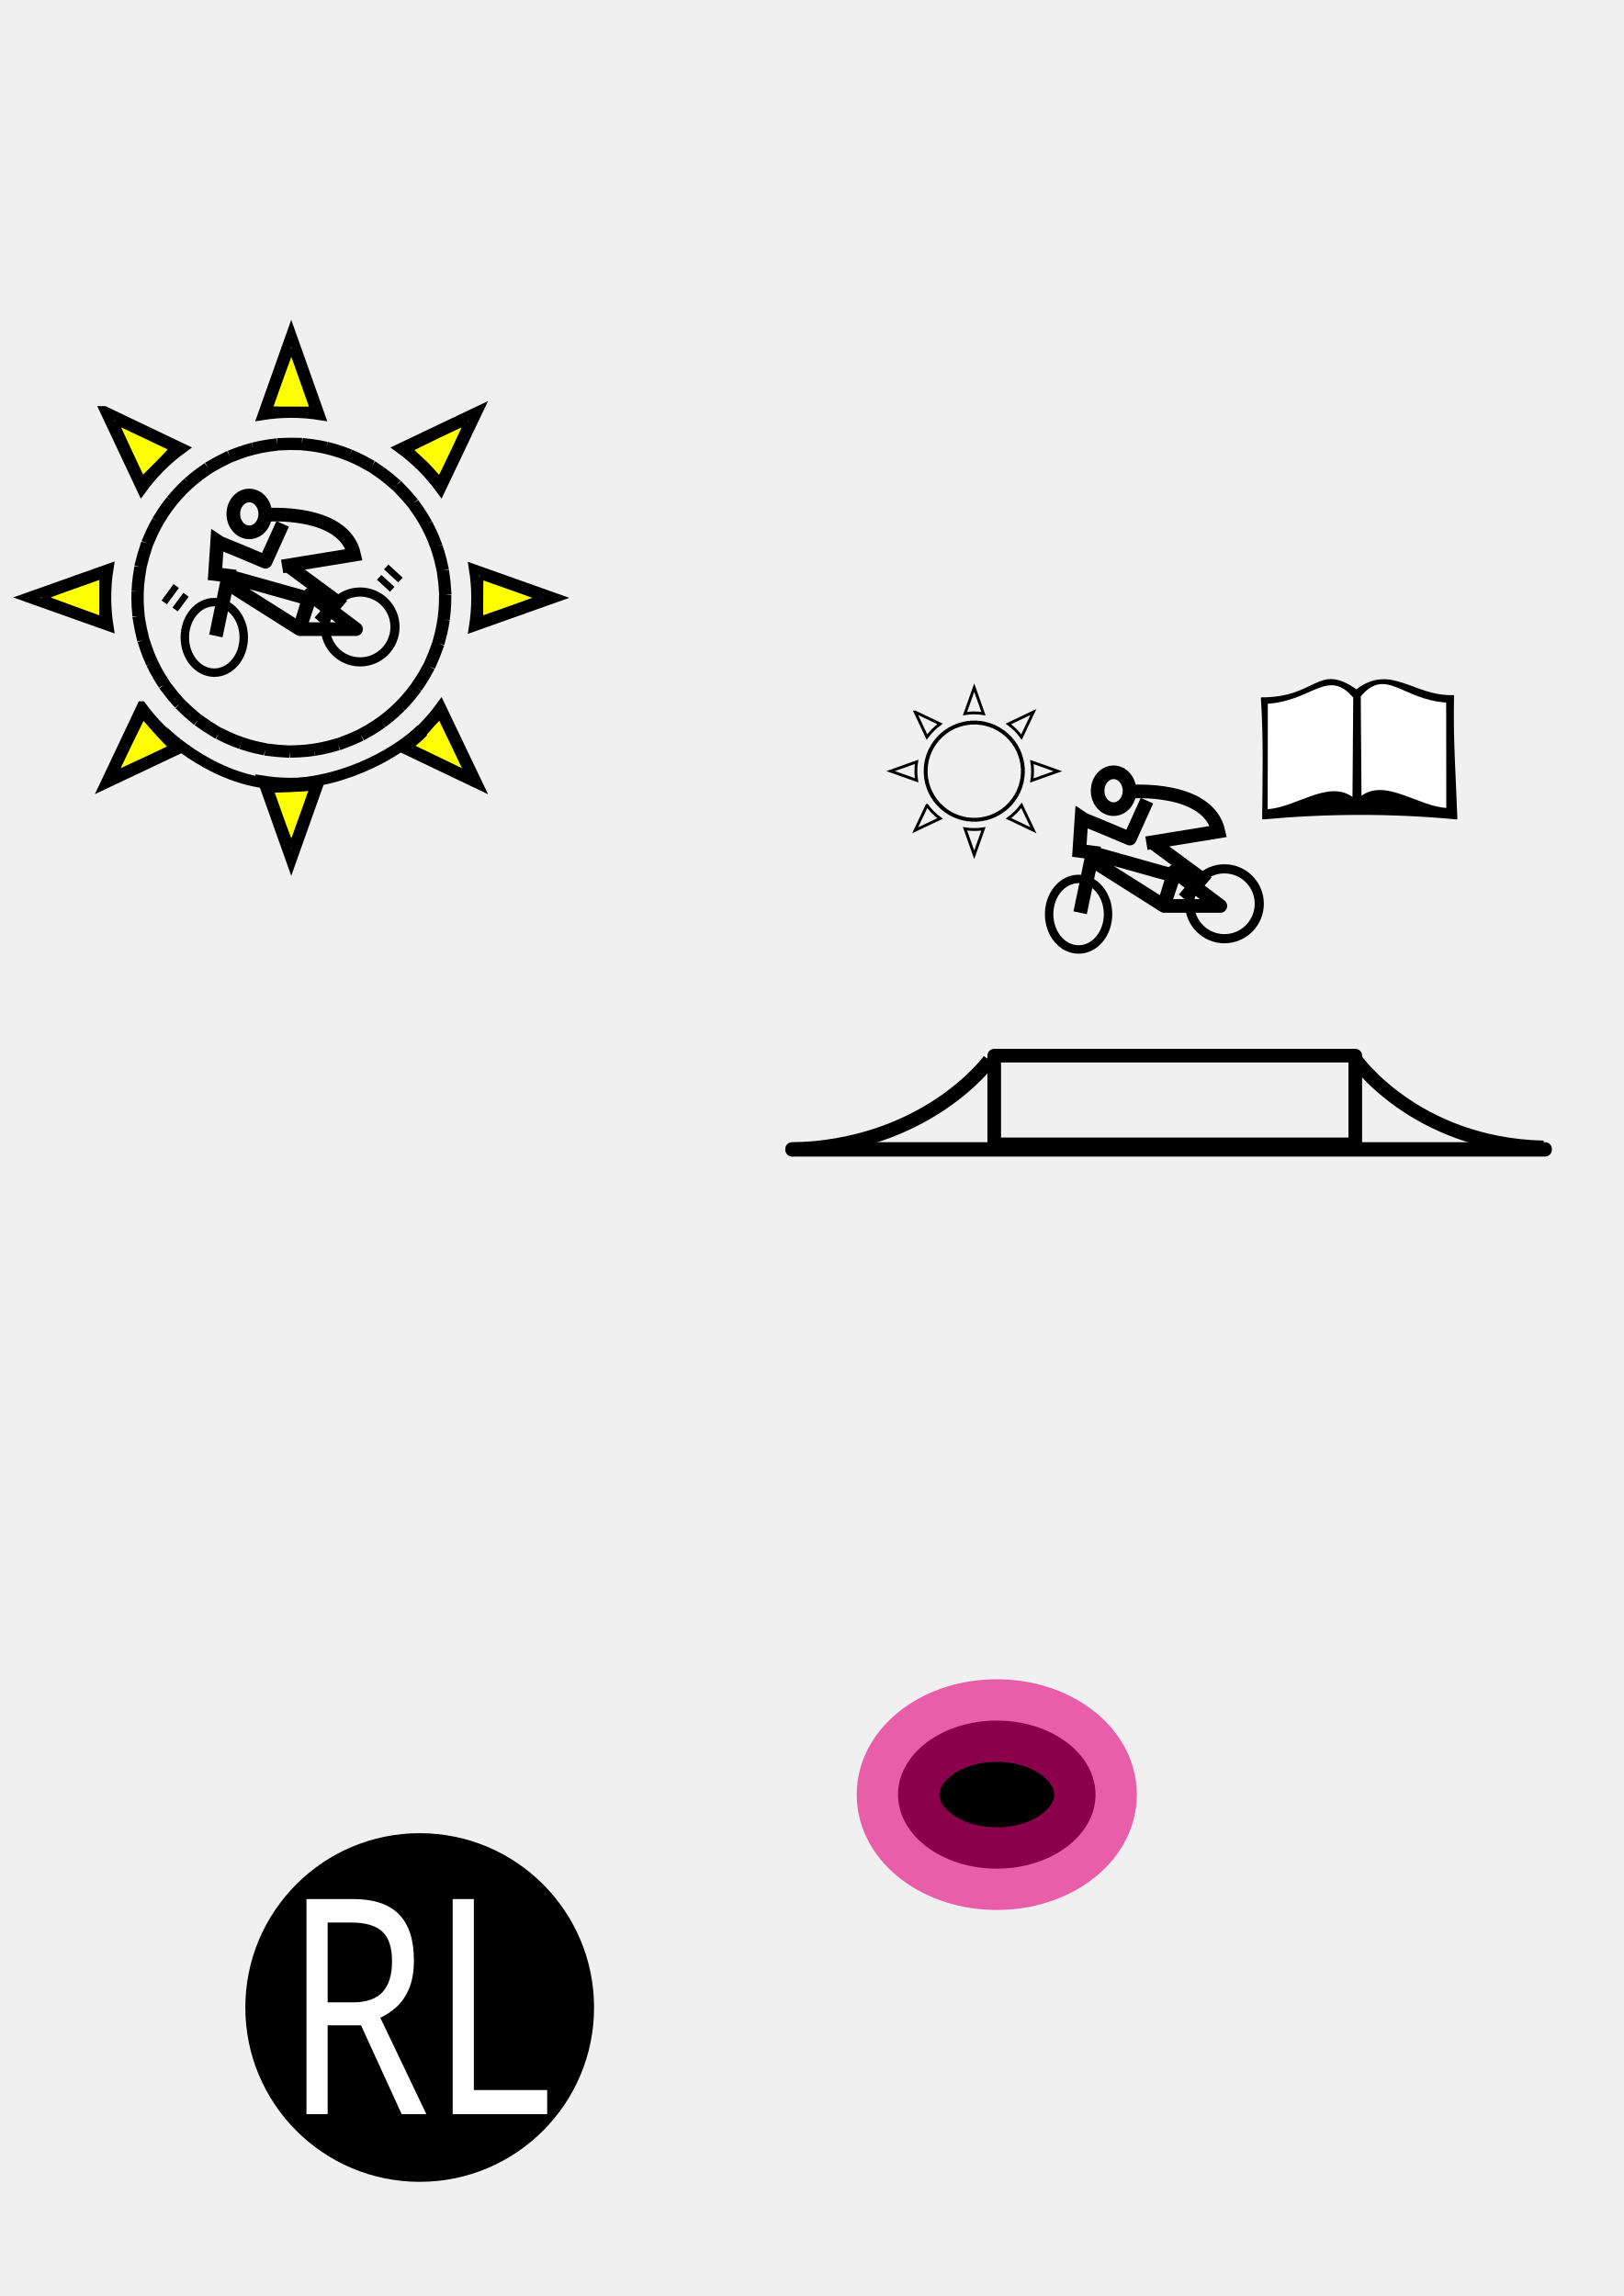
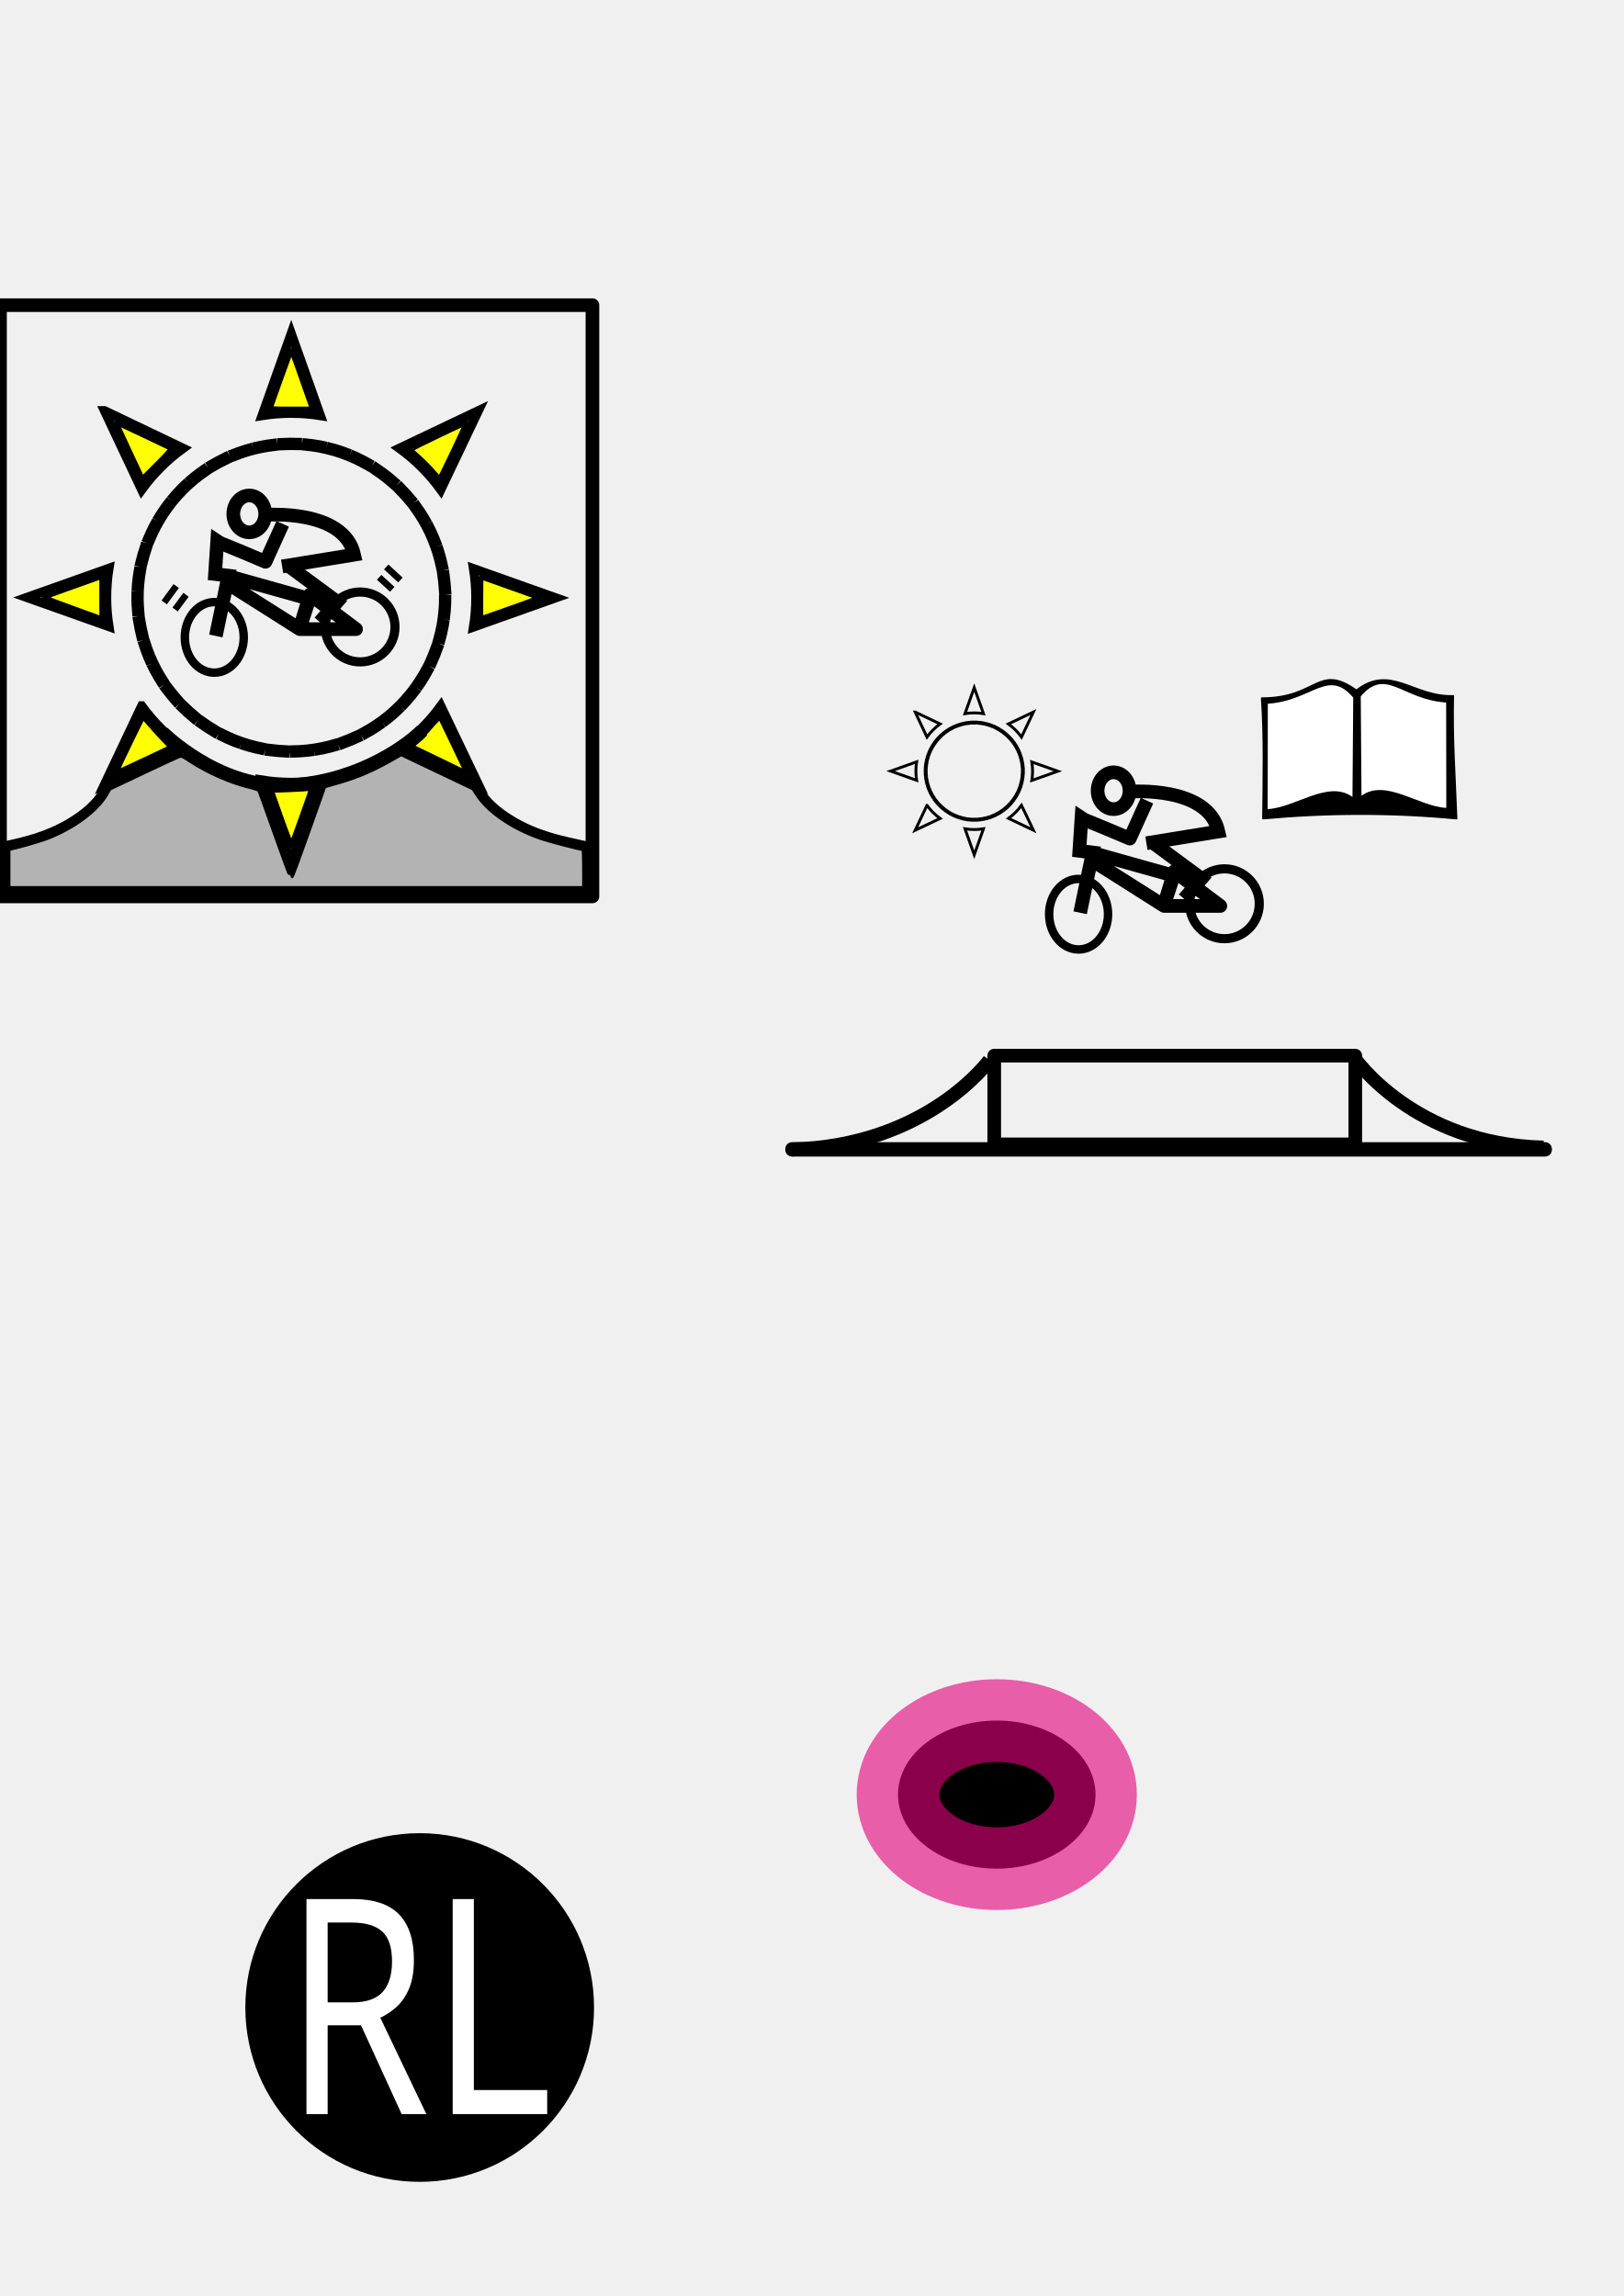
<svg xmlns="http://www.w3.org/2000/svg" width="210mm" height="297mm" viewBox="0 0 744.094 1052.362" id="svg2" version="1.1">
  <defs id="defs4" />
  <g id="layer1">
    <circle style="fill:#000000;stroke-width:14.7;stroke-miterlimit:4;stroke-dasharray:none" id="path4198" cx="192.333" cy="920.133" r="79.903" />
    <text xml:space="preserve" style="font-style:normal;font-weight:normal;font-size:121.957px;line-height:125%;font-family:sans-serif;letter-spacing:0px;word-spacing:0px;fill:#ffffff;fill-opacity:1;stroke:none;stroke-width:1px;stroke-linecap:butt;stroke-linejoin:miter;stroke-opacity:1" x="147.189" y="855.867" id="text4200" transform="scale(0.8832421,1.132192)">
      <tspan id="tspan4202" x="147.189" y="855.867">RL</tspan>
    </text>
    <ellipse style="opacity:0.342;fill:none;stroke:#000000;stroke-width:0.125;stroke-miterlimit:4;stroke-dasharray:none;stroke-opacity:0" id="path5112" cx="512.299" cy="833.866" rx="57.629" ry="102.53" />
    <ellipse style="opacity:1;fill:#000000;stroke:#e3007c;stroke-width:37.875;stroke-miterlimit:4;stroke-dasharray:none;stroke-opacity:0.608" id="path5114" cx="456.791" cy="822.552" rx="45.255" ry="33.941" />
    <ellipse style="opacity:1;fill:none;stroke:#000000;stroke-width:3.872;stroke-miterlimit:3.9;stroke-dasharray:none;stroke-opacity:1" id="path5116" cx="494.283" cy="419.019" rx="13.5" ry="16.17" />
    <ellipse style="opacity:1;fill:none;stroke:#000000;stroke-width:4.19;stroke-miterlimit:3.9;stroke-dasharray:none;stroke-opacity:1" id="path5116-3" cx="561.125" cy="414.237" rx="15.966" ry="16.011" />
    <ellipse style="opacity:1;fill:none;stroke:#000000;stroke-width:6.25;stroke-miterlimit:3.9;stroke-dasharray:none;stroke-opacity:1" id="path5133" ry="8.438" rx="7.312" cy="362.425" cx="510.312" />
    <path style="fill:none;fill-rule:evenodd;stroke:#000000;stroke-width:6.25;stroke-linecap:butt;stroke-linejoin:miter;stroke-miterlimit:4;stroke-dasharray:none;stroke-opacity:1" d="m 517.875,362.862 c 0,0 35.75,-2.875 40.5,18.25 l -33,5.375" id="path5135" />
    <path style="fill:none;fill-rule:evenodd;stroke:#000000;stroke-width:6.25;stroke-linecap:butt;stroke-linejoin:miter;stroke-miterlimit:4;stroke-dasharray:none;stroke-opacity:1" d="m 527.75,385.862 22.875,16.875 -8,9.25" id="path5139" />
    <path style="fill:none;fill-rule:evenodd;stroke:#000000;stroke-width:6.25;stroke-linecap:butt;stroke-linejoin:miter;stroke-miterlimit:4;stroke-dasharray:none;stroke-opacity:1" d="m 495,418.362 5.75,-27.625 -6.125,-0.75 1,-15.125 3,2 -5.125,-1.75" id="path5141" />
    <path style="fill:none;fill-rule:evenodd;stroke:#000000;stroke-width:6.25;stroke-linecap:butt;stroke-linejoin:round;stroke-miterlimit:4;stroke-dasharray:none;stroke-opacity:1" d="m 496.75,375.737 c 1,0.125 21,8.625 21,8.625 l 7.875,-17.375" id="path5143" />
    <path style="fill:none;fill-rule:evenodd;stroke:#000000;stroke-width:6.25;stroke-linecap:butt;stroke-linejoin:round;stroke-miterlimit:4;stroke-dasharray:none;stroke-opacity:1" d="m 502.5,395.612 31,19.625 25.75,0 -21.125,-15.875 -4.625,15.25 4.375,-13.25 -34.75,-9.75 z" id="path5145" />
    <rect style="opacity:1;fill:none;stroke:#000000;stroke-width:6.25;stroke-linejoin:round;stroke-miterlimit:4;stroke-dasharray:none;stroke-opacity:1" id="rect5149" width="165.463" height="40.659" x="455.623" y="483.848" />
    <rect style="opacity:1;fill:none;stroke:#000000;stroke-width:6.25;stroke-linejoin:round;stroke-miterlimit:4;stroke-dasharray:none;stroke-opacity:1" id="rect5151" width="345.068" height="0.354" x="362.992" y="526.628" />
    <path style="fill:none;fill-rule:evenodd;stroke:#000000;stroke-width:6.25;stroke-linecap:butt;stroke-linejoin:round;stroke-miterlimit:4;stroke-dasharray:none;stroke-opacity:1" d="m 620.732,484.909 c 0,0 27.224,39.598 86.621,41.012" id="path5153" />
    <path style="fill:none;fill-rule:evenodd;stroke:#000000;stroke-width:6.394;stroke-linecap:butt;stroke-linejoin:round;stroke-miterlimit:4;stroke-dasharray:none;stroke-opacity:1" d="m 453.467,485.92 c 0,0 -28.547,39.52 -90.831,40.932" id="path5153-6" />
    <g id="layer1-5" transform="matrix(1.782141,0,0,1.782141,403.6895,310.7093)">
      <g id="g3936">
        <path d="M 24,2.5 21.625,9.188 C 22.399,9.064 23.191,9 24,9 c 0.809,0 1.601,0.064 2.375,0.188 L 24,2.5 Z m -15.188,6.281 3.031,6.438 c 0.935,-1.29 2.085,-2.44 3.375,-3.375 L 8.813,8.781 Z m 30.406,0 -6.438,3.062 c 1.29,0.935 2.44,2.085 3.375,3.375 L 39.218,8.781 Z m -30.03,12.813 -6.688,2.375 6.688,2.375 c -0.12,-0.764 -0.188,-1.546 -0.188,-2.344 0,-0.819 0.061,-1.622 0.188,-2.406 z m 29.624,0.031 c 0.124,0.774 0.188,1.566 0.188,2.375 0,0.809 -0.064,1.601 -0.188,2.375 l 6.688,-2.375 -6.688,-2.375 z m -26.968,11.156 -3.031,6.407 6.407,-3.032 c -1.29,-0.935 -2.44,-2.085 -3.375,-3.375 z m 24.312,0 c -0.926,1.278 -2.069,2.413 -3.344,3.344 l 6.406,3.062 -3.062,-6.406 z m -14.531,6.031 2.375,6.688 2.375,-6.688 c -0.774,0.124 -1.566,0.188 -2.375,0.188 -0.809,0 -1.601,-0.064 -2.375,-0.188 z" style="fill:none;stroke:#000000;stroke-width:0.737;stroke-linecap:square" id="path7492" />
        <circle transform="matrix(0.77806,-1.0613,1.0613,0.77806,67.48,3.6413)" style="fill:none;stroke:#000000;stroke-width:0.76;stroke-linecap:square;stroke-dasharray:0.76, 0.76" id="path7498" cx="-32" cy="-17.5" r="9.5" />
      </g>
    </g>
    <g transform="matrix(0.194901,0,0,0.194901,576.3884,179.116)" id="layer1-6">
      <path d="m 12.374,1006 c 150.75,-13.875 302.39,-14.408 455.02,0 -3.444,-95.638 -10.307,-189.32 -7.778,-288.37 -93.751,3.259 -147.24,-75.783 -227.58,-13.081 -90.906,-64.653 -90.903,18.62 -222.62,18.385 6.287,95.682 3.846,189.18 2.953,283.07 z" style="fill:#000000;stroke:#000000;stroke-width:4;stroke-linecap:round;stroke-linejoin:round" id="path3877" />
      <path d="m 243.95,952.31 c 56.969,-41.116 133.46,25.072 199.4,28.638 L 443,733.098 C 338.73,726.298 301.77,648.823 242.18,718.602 Z" style="fill:#ffffff" id="path3879" />
      <path style="fill:#ffffff" d="M 222.74,955.14 C 165.77,914.02 89.28,980.21 23.34,983.77 l 0.348,-247.84 c 104.27,-6.8 141.22,-84.27 200.82,-14.49 z" id="path3881" />
    </g>
    <g id="layer1-5-2" transform="matrix(5.638096,0,0,5.638096,-1.850933,138.6997)">
      <g id="g3936-9">
        <path d="M 24,2.5 21.625,9.188 C 22.399,9.064 23.191,9 24,9 c 0.809,0 1.601,0.064 2.375,0.188 L 24,2.5 Z m -15.188,6.281 3.031,6.438 c 0.935,-1.29 2.085,-2.44 3.375,-3.375 L 8.813,8.781 Z m 30.406,0 -6.438,3.062 c 1.29,0.935 2.44,2.085 3.375,3.375 L 39.218,8.781 Z m -30.03,12.813 -6.688,2.375 6.688,2.375 c -0.12,-0.764 -0.188,-1.546 -0.188,-2.344 0,-0.819 0.061,-1.622 0.188,-2.406 z m 29.624,0.031 c 0.124,0.774 0.188,1.566 0.188,2.375 0,0.809 -0.064,1.601 -0.188,2.375 l 6.688,-2.375 -6.688,-2.375 z m -26.968,11.156 -3.031,6.407 6.407,-3.032 c -1.29,-0.935 -2.44,-2.085 -3.375,-3.375 z m 24.312,0 c -0.926,1.278 -2.069,2.413 -3.344,3.344 l 6.406,3.062 -3.062,-6.406 z m -14.531,6.031 2.375,6.688 2.375,-6.688 c -0.774,0.124 -1.566,0.188 -2.375,0.188 -0.809,0 -1.601,-0.064 -2.375,-0.188 z" style="fill:none;stroke:#000000;stroke-width:0.737;stroke-linecap:square" id="path7492-1" />
        <circle transform="matrix(0.77806,-1.0613,1.0613,0.77806,67.48,3.6413)" style="fill:none;stroke:#000000;stroke-width:0.76;stroke-linecap:square;stroke-dasharray:0.76, 0.76" id="path7498-2" cx="-32" cy="-17.5" r="9.5" />
      </g>
    </g>
    <ellipse style="opacity:1;fill:none;stroke:#000000;stroke-width:3.872;stroke-miterlimit:3.9;stroke-dasharray:none;stroke-opacity:1" id="path5116-7" cx="98.203" cy="292.146" rx="13.5" ry="16.17" />
    <ellipse style="opacity:1;fill:none;stroke:#000000;stroke-width:4.19;stroke-miterlimit:3.9;stroke-dasharray:none;stroke-opacity:1" id="path5116-3-0" cx="165.044" cy="287.364" rx="15.966" ry="16.011" />
    <ellipse style="opacity:1;fill:none;stroke:#000000;stroke-width:6.25;stroke-miterlimit:3.9;stroke-dasharray:none;stroke-opacity:1" id="path5133-9" ry="8.438" rx="7.312" cy="235.551" cx="114.232" />
    <path style="fill:none;fill-rule:evenodd;stroke:#000000;stroke-width:6.25;stroke-linecap:butt;stroke-linejoin:miter;stroke-miterlimit:4;stroke-dasharray:none;stroke-opacity:1" d="m 121.794,235.989 c 0,0 35.75,-2.875 40.5,18.25 l -33,5.375" id="path5135-3" />
    <path style="fill:none;fill-rule:evenodd;stroke:#000000;stroke-width:6.25;stroke-linecap:butt;stroke-linejoin:miter;stroke-miterlimit:4;stroke-dasharray:none;stroke-opacity:1" d="m 131.669,258.989 22.875,16.875 -8,9.25" id="path5139-6" />
    <path style="fill:none;fill-rule:evenodd;stroke:#000000;stroke-width:6.25;stroke-linecap:butt;stroke-linejoin:miter;stroke-miterlimit:4;stroke-dasharray:none;stroke-opacity:1" d="m 98.919,291.489 5.75,-27.625 -6.125,-0.75 1,-15.125 3,2 -5.125,-1.75" id="path5141-0" />
    <path style="fill:none;fill-rule:evenodd;stroke:#000000;stroke-width:6.25;stroke-linecap:butt;stroke-linejoin:round;stroke-miterlimit:4;stroke-dasharray:none;stroke-opacity:1" d="m 100.669,248.864 c 1,0.125 21,8.625 21,8.625 l 7.875,-17.375" id="path5143-6" />
    <path style="fill:none;fill-rule:evenodd;stroke:#000000;stroke-width:6.25;stroke-linecap:butt;stroke-linejoin:round;stroke-miterlimit:4;stroke-dasharray:none;stroke-opacity:1" d="m 106.419,268.739 31,19.625 25.75,0 -21.125,-15.875 -4.625,15.25 4.375,-13.25 -34.75,-9.75 z" id="path5145-2" />
+     <rect style="opacity:1;fill:none;stroke:#000000;stroke-width:6.25;stroke-linejoin:round;stroke-miterlimit:4;stroke-dasharray:none;stroke-opacity:1" id="rect5365" width="271.5" height="271" x="2.7700706e-08" y="139.862" />
+     <path style="fill:none;fill-rule:evenodd;stroke:#000000;stroke-width:3.254;stroke-linecap:butt;stroke-linejoin:round;stroke-miterlimit:4;stroke-dasharray:none;stroke-opacity:1" d="m 217.267,353.983 c 0,0 -0.391,9.208 13.289,18.958 13.68,9.75 27.751,11.916 38.304,14.354" id="path5369" />
+     <path style="fill:none;fill-rule:evenodd;stroke:#000000;stroke-width:3.263;stroke-linecap:butt;stroke-linejoin:round;stroke-miterlimit:4;stroke-dasharray:none;stroke-opacity:1" d="m 49.575,354.951 c 0,0 0.393,9.207 -13.373,18.955 -13.766,9.748 -27.925,11.914 -38.544,14.351" id="path5369-6" />
    <path style="fill:none;fill-rule:evenodd;stroke:#000000;stroke-width:5;stroke-linecap:butt;stroke-linejoin:miter;stroke-opacity:1;stroke-miterlimit:4;stroke-dasharray:none" d="m 75,335.362 c 0,0 24.5,24.5 55,24 30.5,-0.5 54.5,-16.5 63,-25" id="path5386" />
+     <path style="opacity:1;fill:#b3b3b3;stroke:#000000;stroke-width:2.5;stroke-linejoin:round;stroke-miterlimit:4;stroke-dasharray:none;stroke-opacity:1" d="m 3.526,398.136 0,-9.24 1.375,-0.3 c 3.818,-0.834 12.782,-3.405 15.875,-4.555 12.333,-4.582 23.377,-12.669 27.744,-20.316 l 1.426,-2.496 15.165,-7.186 c 8.341,-3.952 15.847,-7.434 16.68,-7.737 1.402,-0.509 1.83,-0.346 5.75,2.201 8.285,5.382 18.272,9.748 27.195,11.887 2.178,0.522 4.117,1.203 4.309,1.513 0.192,0.31 3.447,9.318 7.235,20.017 3.788,10.699 7.024,19.451 7.191,19.449 0.168,-0.002 3.591,-9.274 7.607,-20.604 l 7.302,-20.6 6.448,-1.854 c 9.644,-2.773 17.252,-6.145 27.448,-12.167 l 1.5,-0.886 16.678,7.933 16.678,7.933 1.768,2.75 c 4.981,7.746 15.916,15.281 28.664,19.753 4.231,1.484 18.605,5.237 20.087,5.245 0.206,10e-4 0.375,4.164 0.375,9.252 l 0,9.25 -132.25,0 -132.25,0 0,-9.24 z" id="path5388" />
    <path style="opacity:1;fill:#ffff00;stroke:#000000;stroke-width:2.5;stroke-linejoin:round;stroke-miterlimit:4;stroke-dasharray:none;stroke-opacity:1" d="m 33.401,278.945 c -7.356,-2.647 -13.375,-4.952 -13.375,-5.12 0,-0.169 4.331,-1.831 9.625,-3.695 5.294,-1.863 11.312,-4.006 13.375,-4.762 l 3.75,-1.374 0,9.941 0,9.882 c 0,-0.033 -6.019,-2.225 -13.375,-4.872 z" id="path5390" />
    <path style="opacity:1;fill:#ffff00;stroke:#000000;stroke-width:2.5;stroke-linejoin:round;stroke-miterlimit:4;stroke-dasharray:none;stroke-opacity:1" d="m 53.11,353.949 c 0.94,-2.408 12.153,-25.569 12.373,-25.556 0.161,0.009 1.868,1.865 3.793,4.125 1.925,2.26 4.821,5.413 6.435,7.007 1.614,1.594 2.852,2.964 2.75,3.043 -0.407,0.319 -24.949,11.808 -25.223,11.808 -0.162,0 -0.22,-0.192 -0.128,-0.427 z" id="path5392" />
    <path style="opacity:1;fill:#ffff00;stroke:#000000;stroke-width:2.5;stroke-linejoin:round;stroke-miterlimit:4;stroke-dasharray:none;stroke-opacity:1" d="m 128.721,374.975 -4.555,-12.849 8.305,-0.294 c 4.568,-0.162 8.812,-0.458 9.43,-0.659 0.619,-0.201 1.125,-0.247 1.125,-0.103 0,0.525 -9.124,26.065 -9.432,26.404 -0.175,0.192 -2.368,-5.433 -4.873,-12.5 z" id="path5394" />
    <path style="opacity:1;fill:#ffff00;stroke:#000000;stroke-width:2.5;stroke-linejoin:round;stroke-miterlimit:4;stroke-dasharray:none;stroke-opacity:1" d="m 209.276,352.334 c -2.2,-1.091 -7.862,-3.834 -12.583,-6.096 l -8.583,-4.112 3.333,-2.769 c 1.833,-1.523 3.333,-3 3.333,-3.282 0,-0.617 6.646,-7.981 6.921,-7.668 0.185,0.211 11.65,24.073 12.177,25.344 0.39,0.939 -0.23,0.749 -4.598,-1.417 z" id="path5396" />
    <path style="opacity:1;fill:#ffff00;stroke:#000000;stroke-width:2.5;stroke-linejoin:round;stroke-miterlimit:4;stroke-dasharray:none;stroke-opacity:1" d="m 220.193,274.076 c 0,-5.335 0.083,-9.7 0.185,-9.7 0.19,0 24.637,8.622 26.353,9.294 0.979,0.383 0.158,0.705 -18.997,7.45 l -7.542,2.655 0,-9.7 z" id="path5398" />
    <path style="opacity:1;fill:#ffff00;stroke:#000000;stroke-width:2.5;stroke-linejoin:round;stroke-miterlimit:4;stroke-dasharray:none;stroke-opacity:1" d="m 198.526,216.505 c -1.512,-1.791 -4.494,-4.801 -6.626,-6.691 -2.132,-1.889 -3.932,-3.577 -4,-3.751 -0.132,-0.338 25.726,-12.754 25.998,-12.483 0.194,0.194 -11.767,25.406 -12.27,25.862 -0.193,0.175 -1.589,-1.147 -3.101,-2.938 z" id="path5400" />
    <path style="opacity:1;fill:#ffff00;stroke:#000000;stroke-width:2.5;stroke-linejoin:round;stroke-miterlimit:4;stroke-dasharray:none;stroke-opacity:1" d="m 123.802,186.878 c 0.158,-0.412 2.342,-6.543 4.853,-13.625 2.511,-7.082 4.691,-12.875 4.843,-12.874 0.152,0.002 1.473,3.433 2.934,7.625 1.462,4.192 3.618,10.322 4.793,13.622 l 2.136,6 -9.924,0 c -8.605,0 -9.885,-0.099 -9.636,-0.748 z" id="path5402" />
    <path style="opacity:1;fill:#ffff00;stroke:#000000;stroke-width:2.5;stroke-linejoin:round;stroke-miterlimit:4;stroke-dasharray:none;stroke-opacity:1" d="m 59.111,206.691 c -3.35,-7.136 -6.015,-13.051 -5.921,-13.145 0.094,-0.094 5.776,2.528 12.628,5.825 6.852,3.298 12.663,6.066 12.914,6.152 0.251,0.086 -2.691,3.303 -6.537,7.149 l -6.993,6.993 -6.091,-12.974 z" id="path5404" />
    <path style="fill:none;fill-rule:evenodd;stroke:#000000;stroke-width:3;stroke-linecap:butt;stroke-linejoin:miter;stroke-miterlimit:4;stroke-dasharray:none;stroke-opacity:1" d="m 173.75,264.612 6,5.5" id="path5416" />
    <path style="fill:none;fill-rule:evenodd;stroke:#000000;stroke-width:3;stroke-linecap:butt;stroke-linejoin:miter;stroke-miterlimit:4;stroke-dasharray:none;stroke-opacity:1" d="m 177,259.862 6.5,6" id="path5418" />
    <path style="fill:none;fill-rule:evenodd;stroke:#000000;stroke-width:3;stroke-linecap:butt;stroke-linejoin:miter;stroke-miterlimit:4;stroke-dasharray:none;stroke-opacity:1" d="m 85.25,272.612 -5,6.75" id="path5420" />
    <path style="fill:none;fill-rule:evenodd;stroke:#000000;stroke-width:3;stroke-linecap:butt;stroke-linejoin:miter;stroke-miterlimit:4;stroke-dasharray:none;stroke-opacity:1" d="m 80.75,268.612 -5.5,7.5" id="path5422" />
  </g>
</svg>
